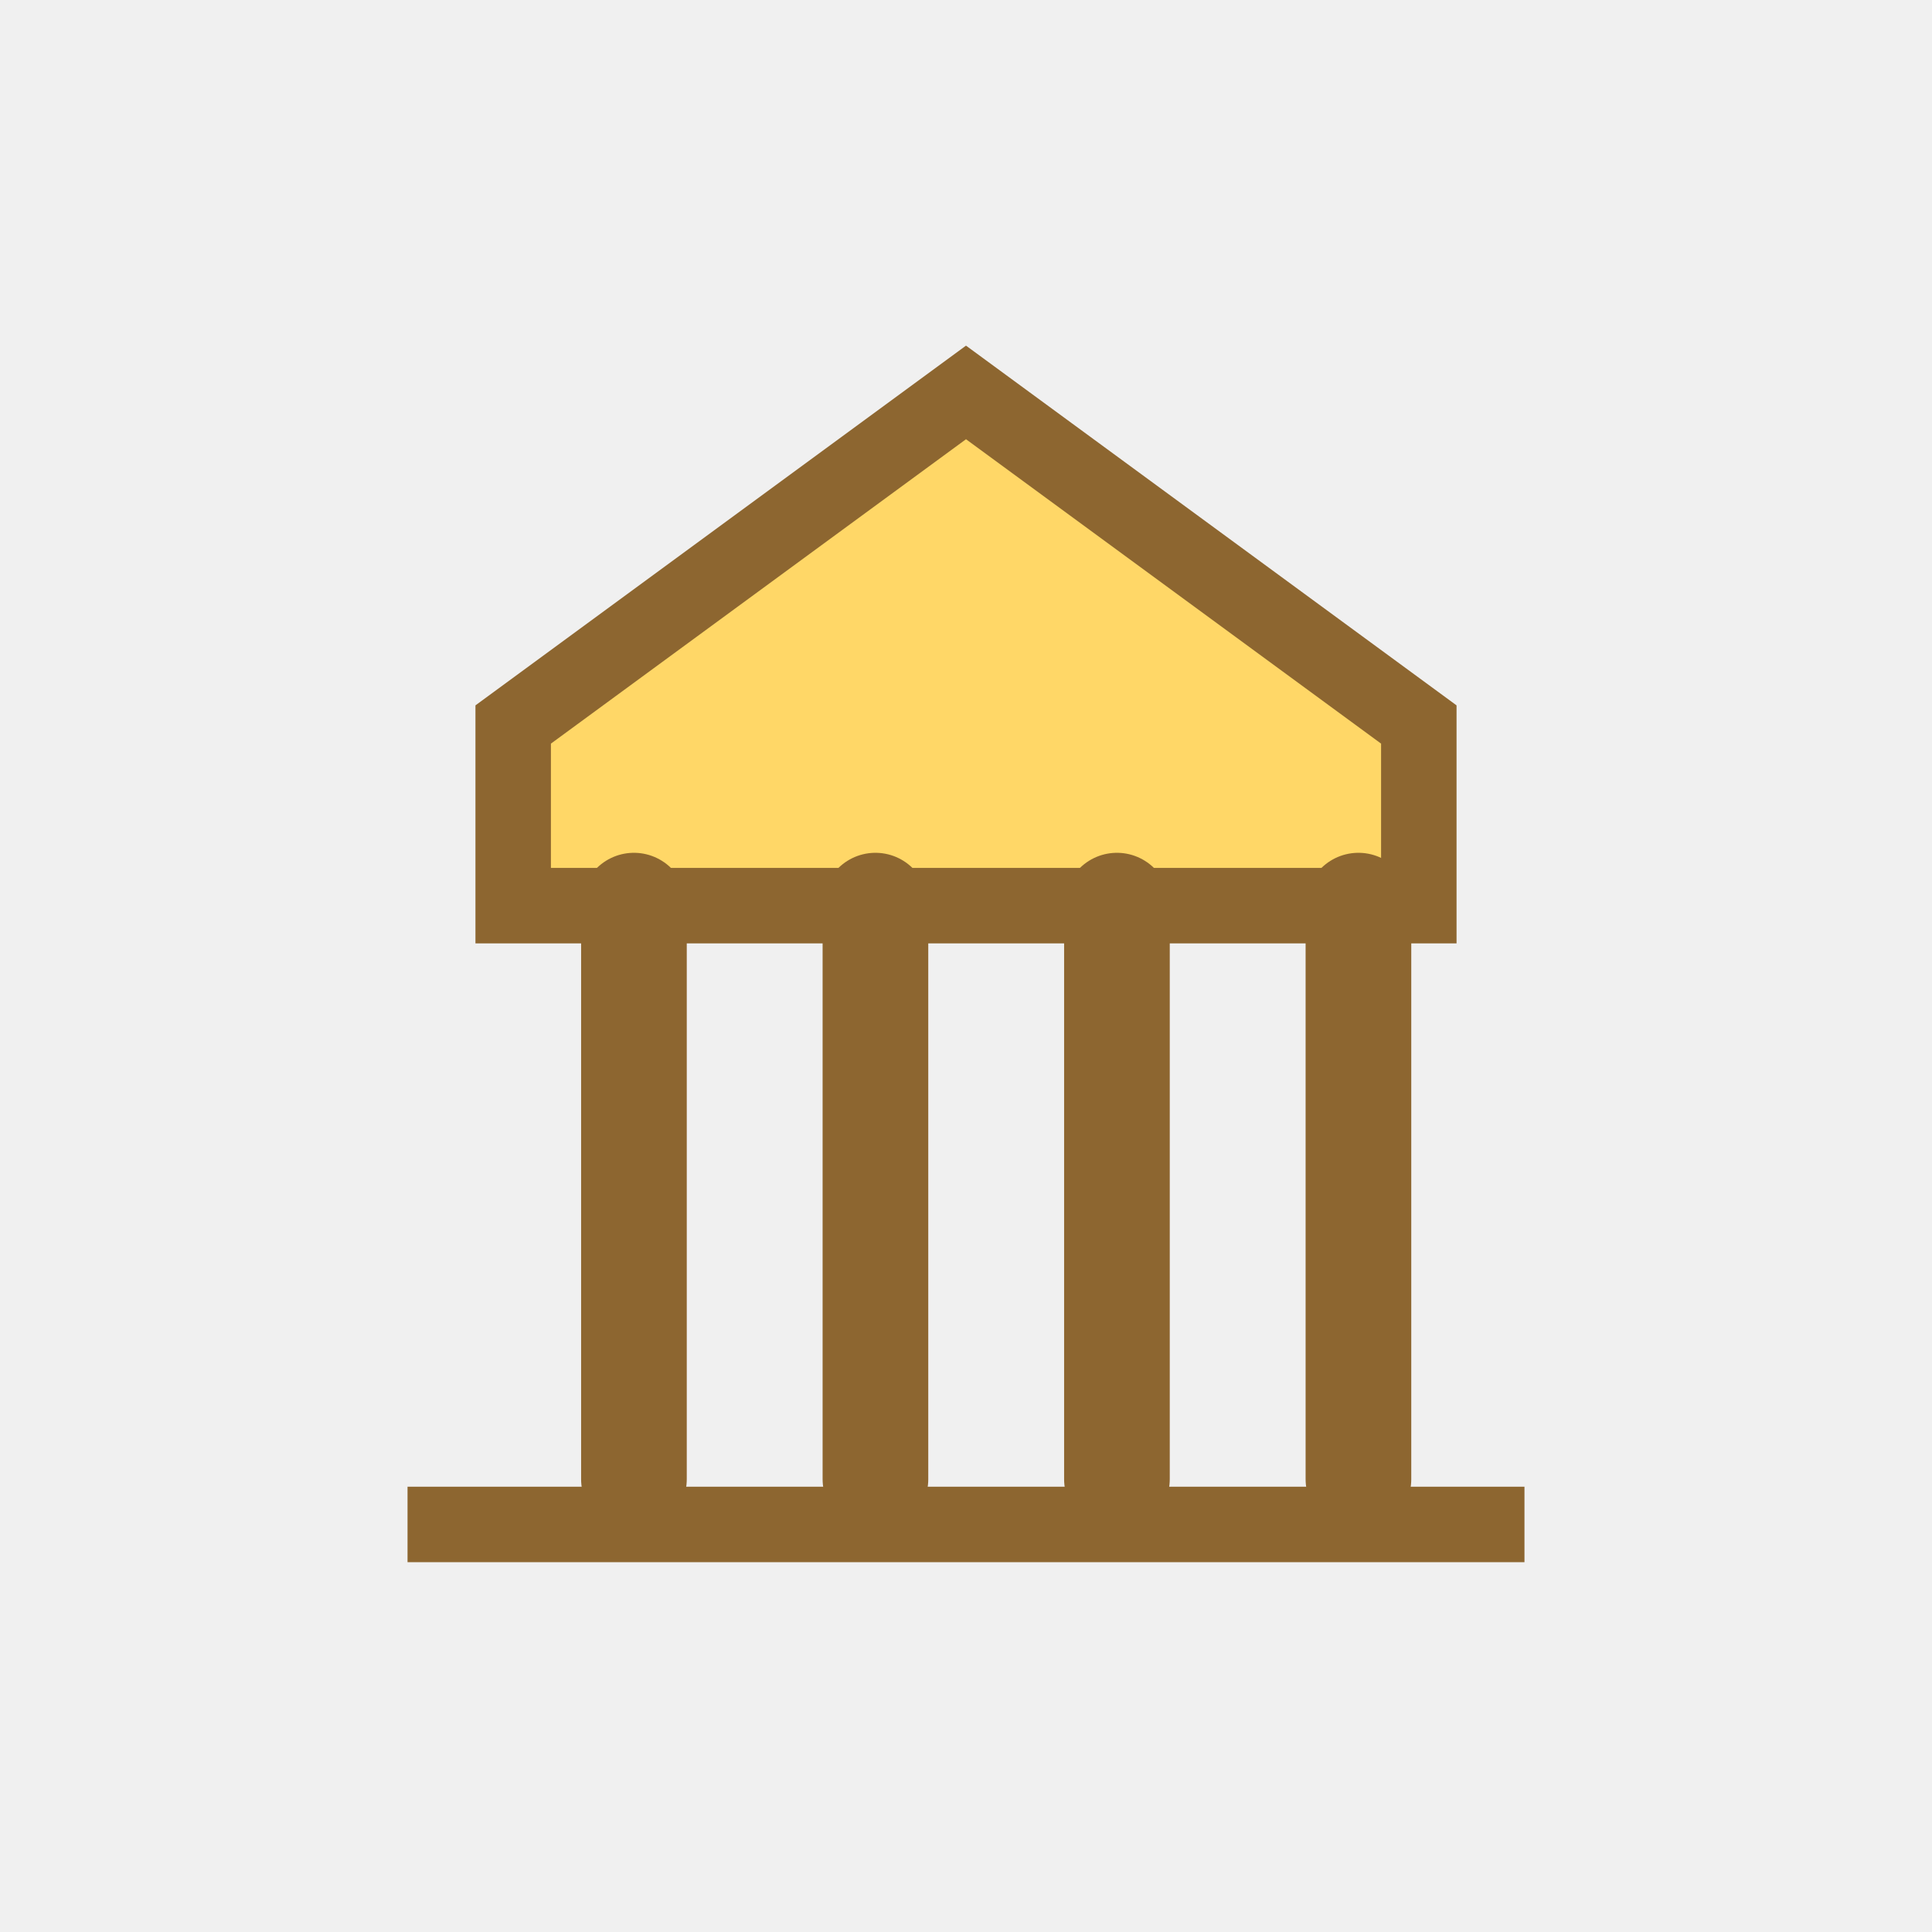
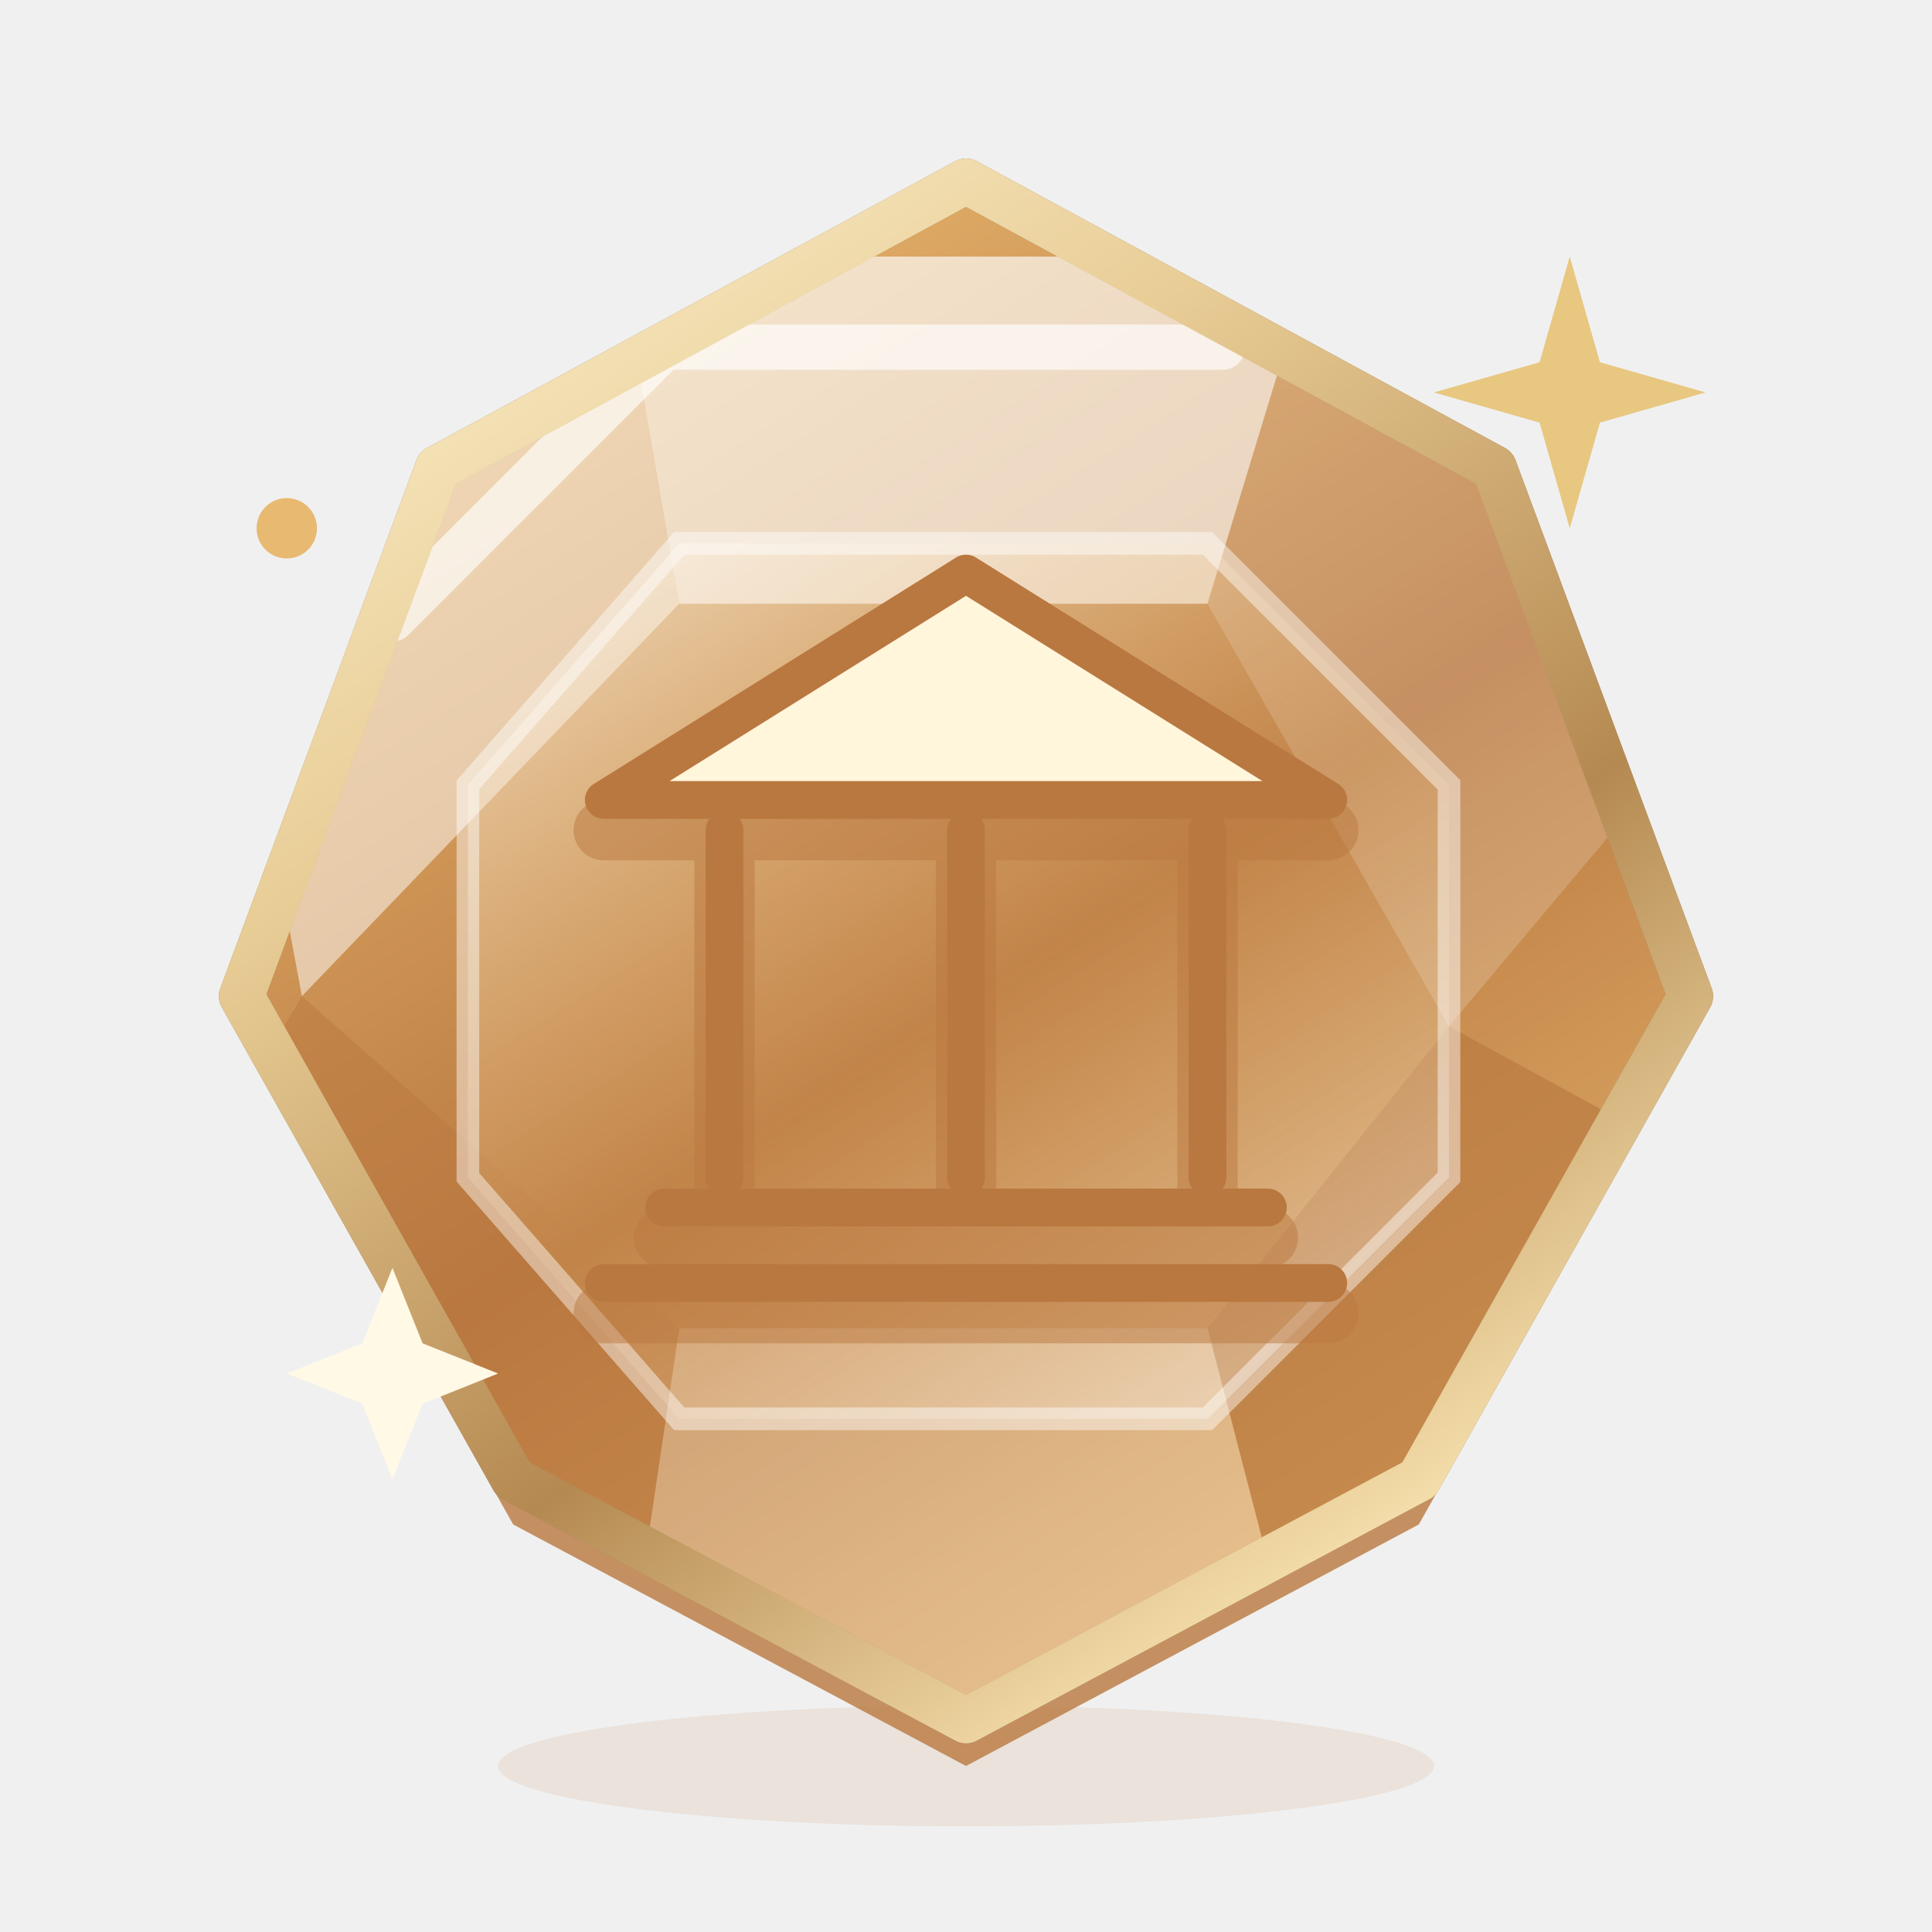
- <svg xmlns="http://www.w3.org/2000/svg" viewBox="0 0 128 128">
-   <path d="M27 101h74M34 48l30-22 30 22v12H34V48Z" fill="#ffd767" stroke="#8d6630" stroke-width="5" />
-   <path d="M42 60v38M58 60v38M74 60v38M90 60v38" stroke="#8d6630" stroke-width="7" stroke-linecap="round" />
+ <svg xmlns="http://www.w3.org/2000/svg" viewBox="0 0 128 128" role="img" aria-label="역사 젬">
+   <defs>
+     <linearGradient id="stone" x1=".2" y1="0" x2=".8" y2="1" gradientUnits="objectBoundingBox">
+       <stop stop-color="#e8b971" />
+       <stop offset=".52" stop-color="#b9783f" />
+       <stop offset="1" stop-color="#e8b971" />
+     </linearGradient>
+     <linearGradient id="gold" x2=".65" y2="1">
+       <stop stop-color="#fff6d5" />
+       <stop offset=".35" stop-color="#e8cc95" />
+       <stop offset=".7" stop-color="#b58a52" />
+       <stop offset="1" stop-color="#f9e4b1" />
+     </linearGradient>
+     <linearGradient id="face" x2=".7" y2="1">
+       <stop stop-color="#fff" stop-opacity=".6" />
+       <stop offset=".6" stop-color="#e8b971" stop-opacity=".18" />
+       <stop offset="1" stop-color="#fff" stop-opacity=".32" />
+     </linearGradient>
+     <clipPath id="cut">
+       <path d="M64 12 99 31 112 66 94 98 64 114 34 98 16 66 29 31Z" />
+     </clipPath>
+   </defs>
+   <ellipse cx="64" cy="117" rx="31" ry="4" fill="#b9783f" opacity=".12" />
+   <path d="M64 12 99 31 112 66 94 98 64 114 34 98 16 66 29 31Z" transform="translate(0 3)" fill="#b9783f" opacity=".8" />
+   <path d="M64 12 99 31 112 66 94 98 64 114 34 98 16 66 29 31Z" fill="url(#stone)" stroke="#a07c53" stroke-width="3" stroke-linejoin="round" />
+   <g clip-path="url(#cut)">
+     <path d="M10 12 41 17 45 40 20 66Z" fill="#fff" opacity=".5" />
+     <path d="m41 17 46 0-7 23H45Z" fill="#fff" opacity=".65" />
+     <path d="m87 17 30 26-21 25-16-28Z" fill="#fff" opacity=".18" />
+     <path d="m96 68 22 12-31 35-7-27Z" fill="#b9783f" opacity=".65" />
+     <path d="m80 88 7 27H41l4-27Z" fill="#fff" opacity=".25" />
+     <path d="m20 66 25 22-4 27L10 83Z" fill="#b9783f" opacity=".5" />
+     <path d="M45 36H80L96 52V78L80 94H45L31 78V52Z" fill="url(#face)" stroke="#fff" stroke-opacity=".45" stroke-width="1.5" />
+     <path d="m26 41 18-18h37" fill="none" stroke="#fff" stroke-width="3" stroke-linecap="round" opacity=".65" />
+   </g>
+   <path d="M64 12 99 31 112 66 94 98 64 114 34 98 16 66 29 31Z" fill="none" stroke="url(#gold)" stroke-width="3" stroke-linejoin="round" />
+   <g transform="translate(0 2)" fill="#b9783f" stroke="#b9783f" stroke-width="4" stroke-linecap="round" stroke-linejoin="round" opacity=".5">
+     <path d="m40 53 24-15 24 15ZM44 80h40M48 55v23m16-23v23m16-23v23M40 85h48" />
+   </g>
+   <g fill="#fff6dc" stroke="#b9783f" stroke-width="2.5" stroke-linecap="round" stroke-linejoin="round">
+     <path d="m40 53 24-15 24 15ZM44 80h40M48 55v23m16-23v23m16-23v23M40 85h48" />
+   </g>
+   <path d="m104 17 2 7 7 2-7 2-2 7-2-7-7-2 7-2Z" fill="#e8c780" />
+   <path d="m26 84 2 5 5 2-5 2-2 5-2-5-5-2 5-2Z" fill="#fff9e6" />
+   <circle cx="19" cy="35" r="2" fill="#e8b971" />
</svg>
